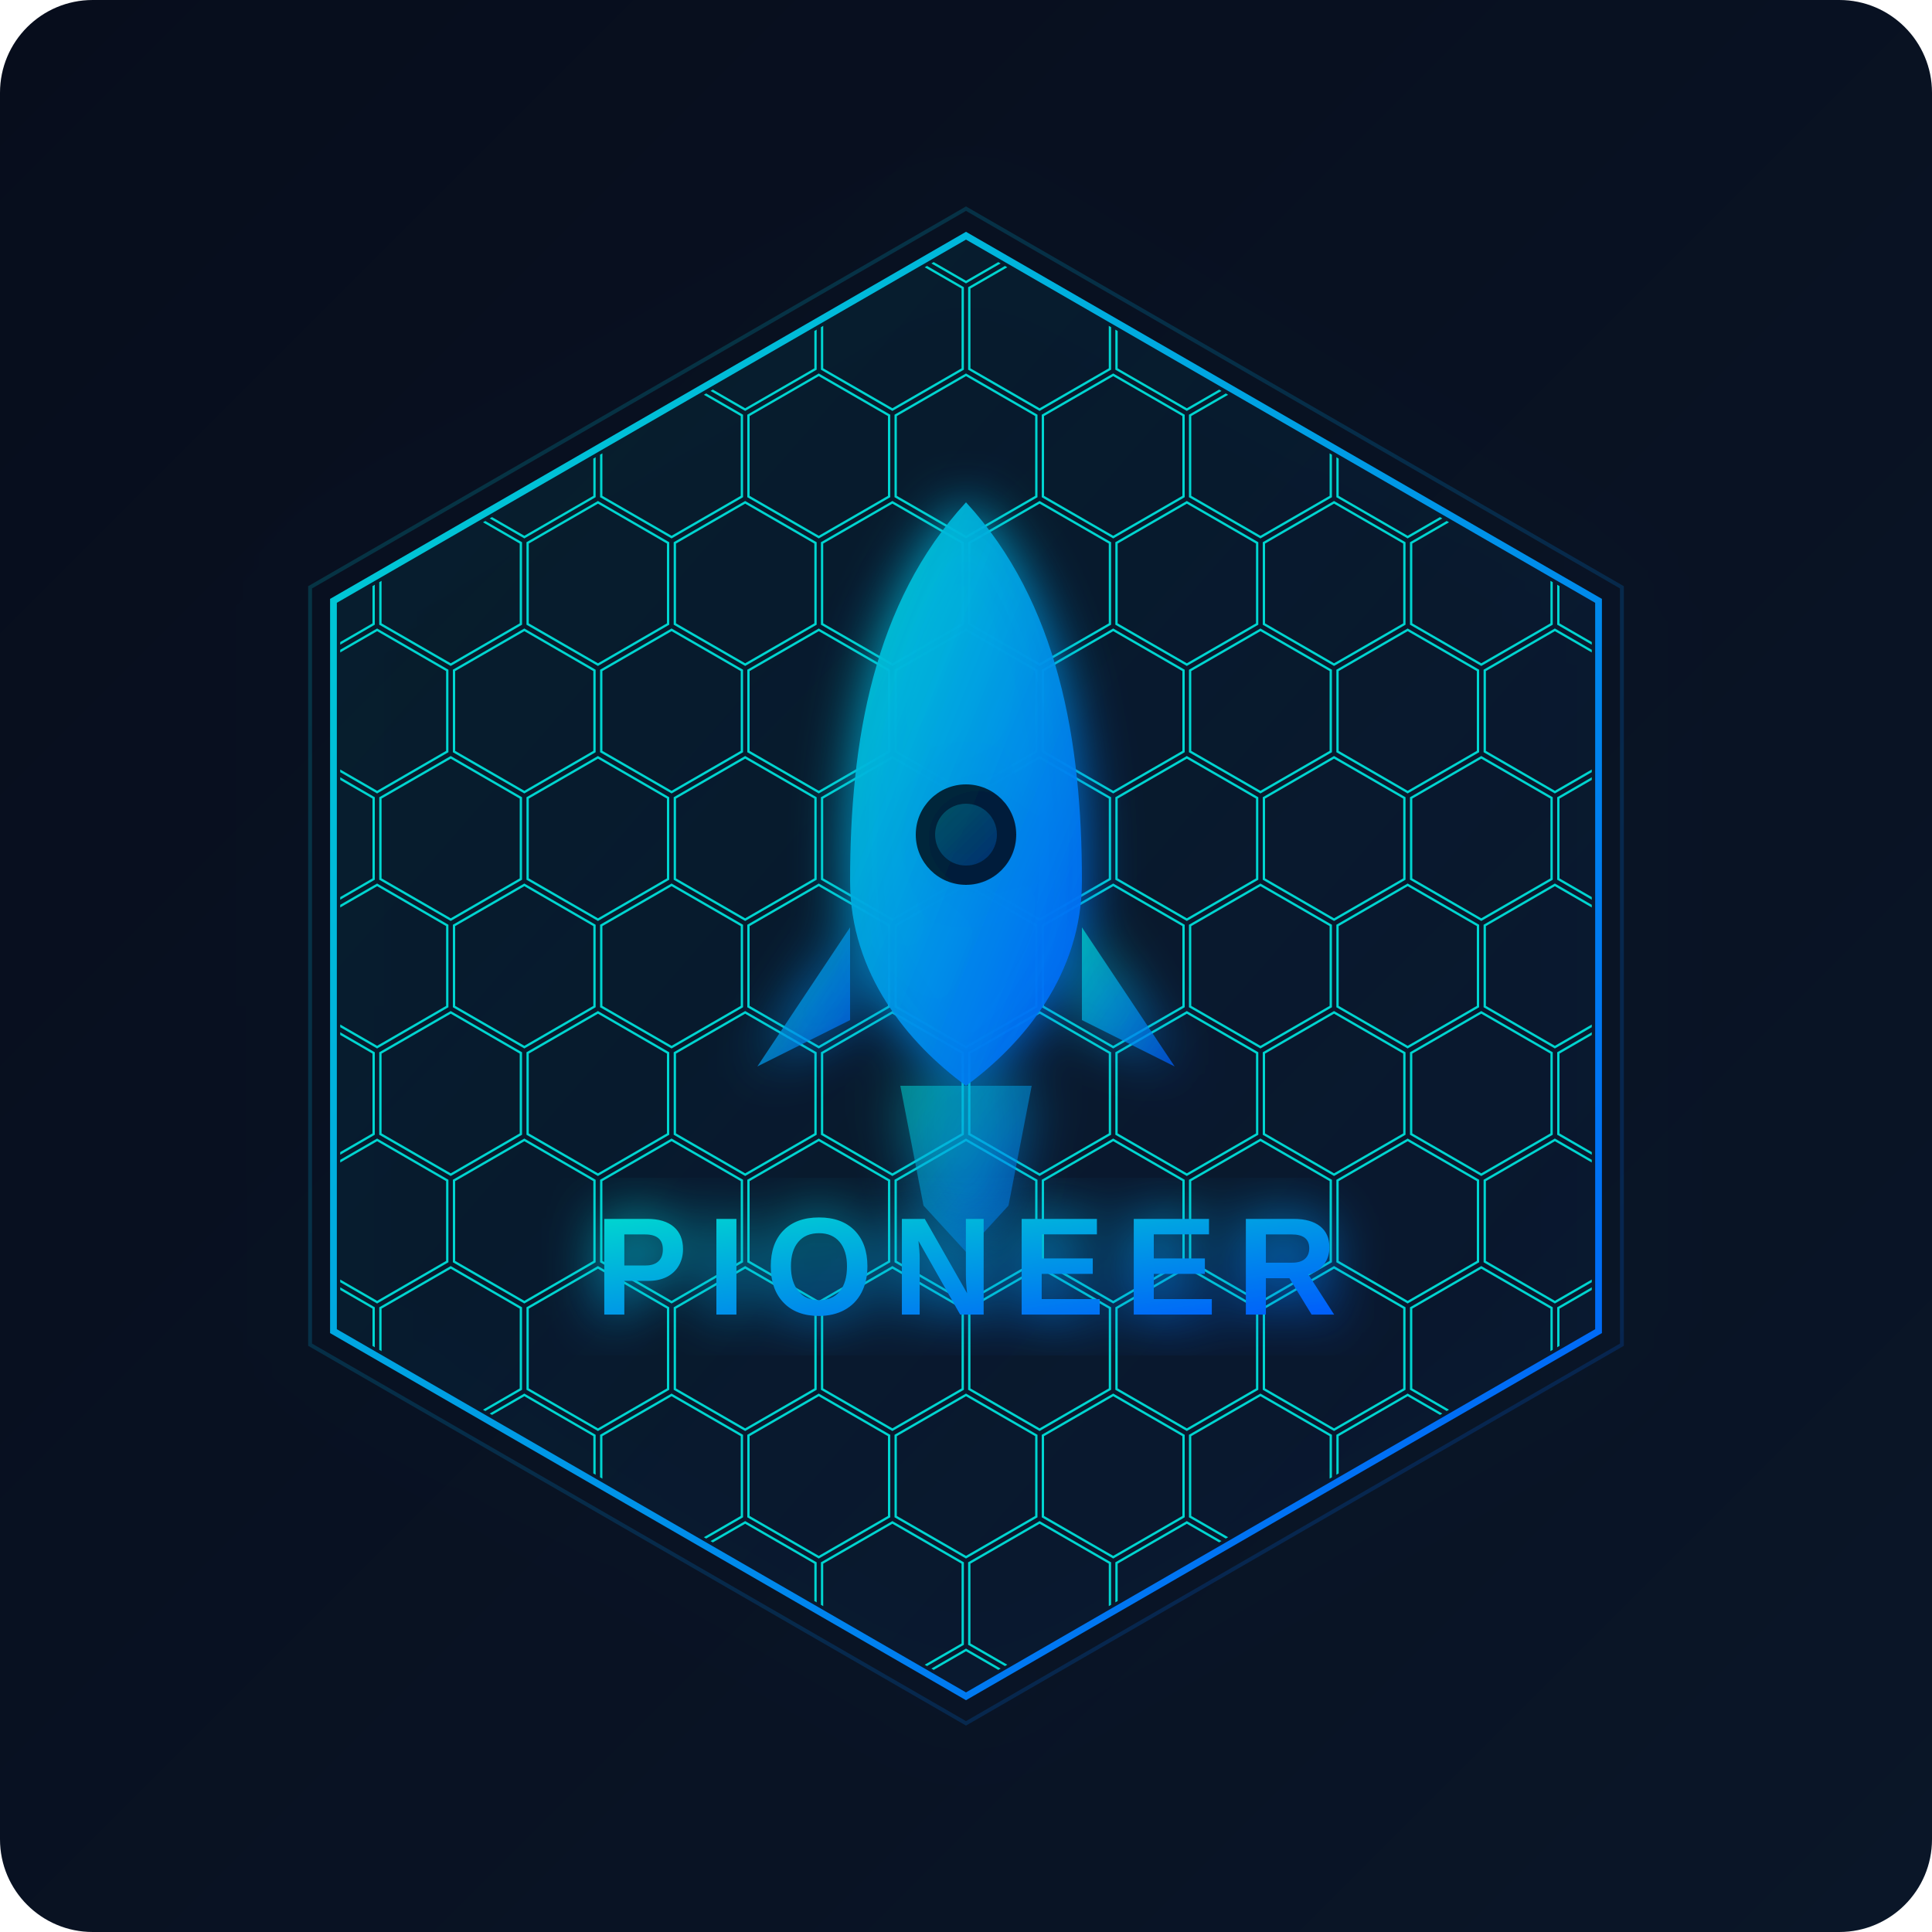
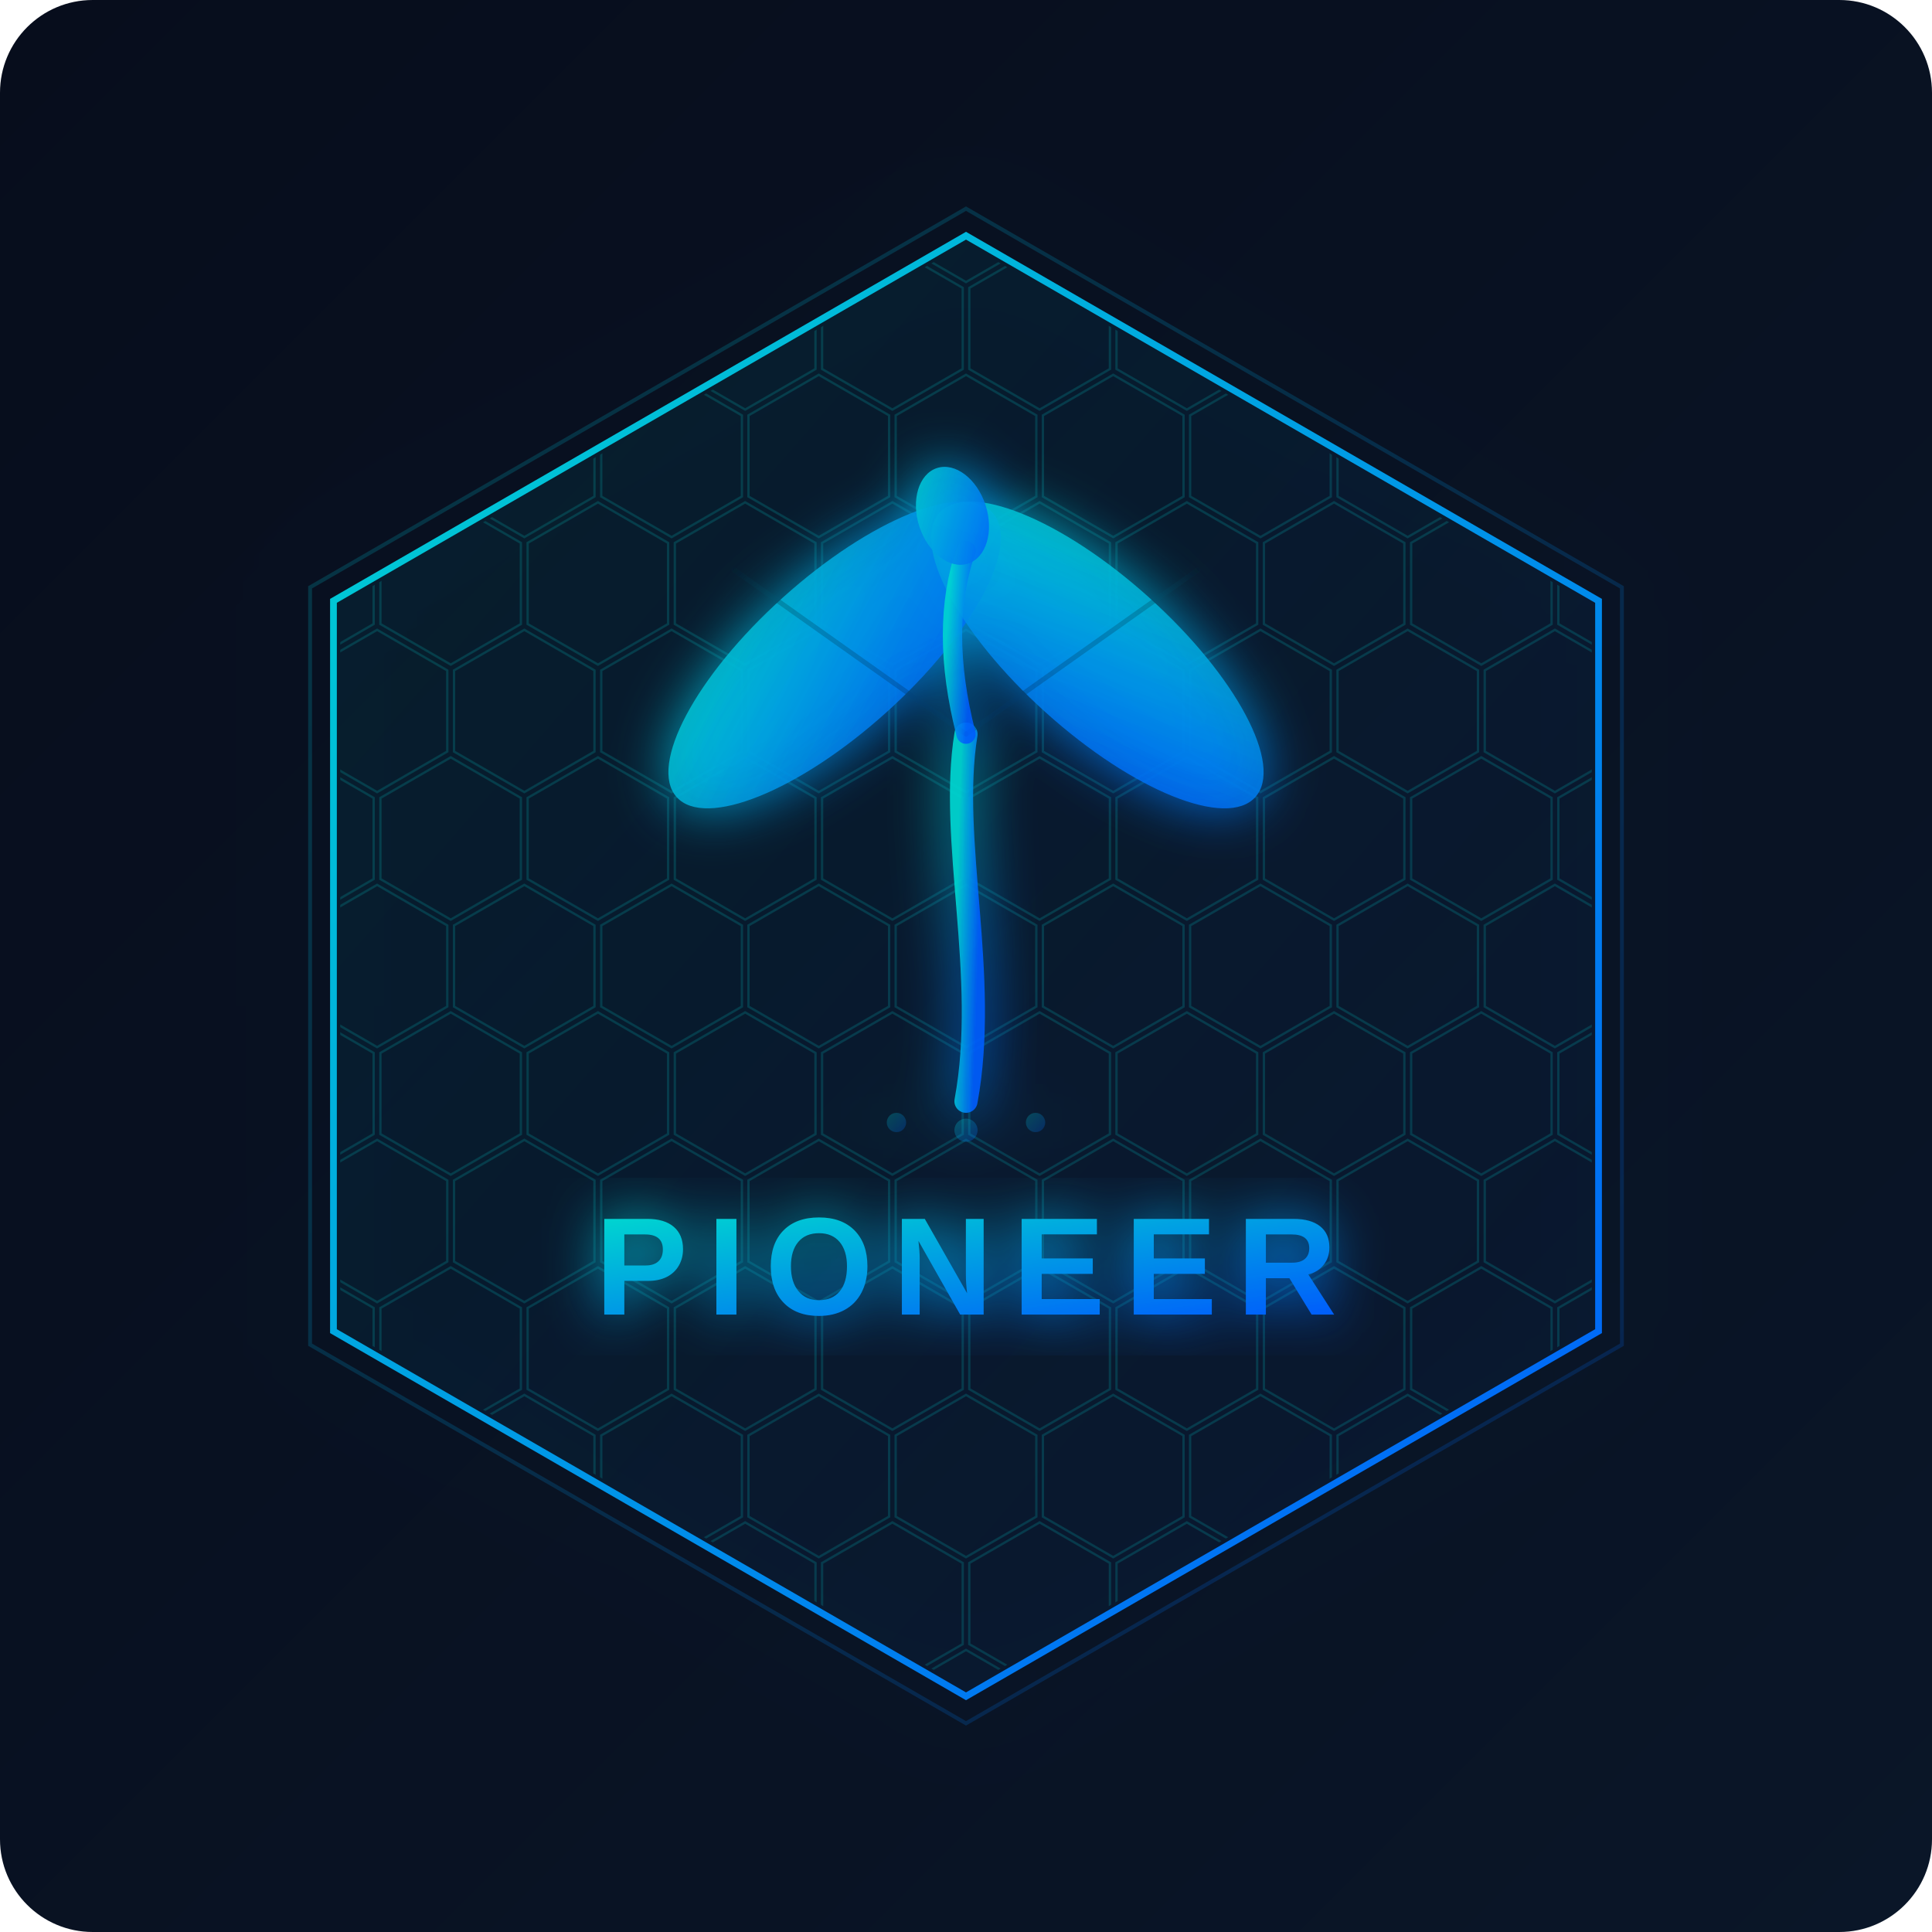
<svg xmlns="http://www.w3.org/2000/svg" viewBox="0 0 1000 1000" width="1000" height="1000">
  <defs>
    <linearGradient id="bg" x1="0%" y1="0%" x2="100%" y2="100%">
      <stop offset="0%" stop-color="#070d1c" />
      <stop offset="100%" stop-color="#0a1628" />
    </linearGradient>
    <linearGradient id="ac" x1="0%" y1="0%" x2="100%" y2="100%">
      <stop offset="0%" stop-color="#00D5D0" />
      <stop offset="100%" stop-color="#005CFC" />
    </linearGradient>
    <linearGradient id="hf" x1="0%" y1="0%" x2="100%" y2="100%">
      <stop offset="0%" stop-color="#00D5D014" />
      <stop offset="100%" stop-color="#005CFC0a" />
    </linearGradient>
    <filter id="glow" x="-40%" y="-40%" width="180%" height="180%">
      <feGaussianBlur stdDeviation="14" result="b" />
      <feMerge>
        <feMergeNode in="b" />
        <feMergeNode in="SourceGraphic" />
      </feMerge>
    </filter>
    <filter id="hglow" x="-60%" y="-60%" width="220%" height="220%">
      <feGaussianBlur stdDeviation="28" result="b" />
      <feMerge>
        <feMergeNode in="b" />
        <feMergeNode in="SourceGraphic" />
      </feMerge>
    </filter>
    <clipPath id="cl">
      <polygon points="500.0,126.0 176.1,313.0 176.1,687.0 500.0,874.0 823.9,687.0 823.9,313.0" />
    </clipPath>
  </defs>
  <rect width="1000" height="1000" rx="48" fill="url(#bg)" />
  <polygon points="500.0,108.0 160.5,304.0 160.5,696.0 500.0,892.0 839.5,696.0 839.5,304.0" fill="none" stroke="url(#ac)" stroke-width="2" opacity="0.2" filter="url(#hglow)" />
  <polygon points="500.0,122.0 172.6,311.0 172.6,689.0 500.0,878.0 827.4,689.0 827.4,311.0" fill="url(#hf)" stroke="url(#ac)" stroke-width="3.5" />
-   <g clip-path="url(#cl)" opacity="1">
+   <g clip-path="url(#cl)" opacity="0.18">
    <polygon points="500.0,62.0 463.6,83.0 463.6,125.0 500.0,146.0 536.4,125.0 536.4,83.0" fill="none" stroke="#00D5D0" stroke-width="1.2" />
    <polygon points="309.5,128.0 273.1,149.0 273.1,191.0 309.5,212.0 345.8,191.0 345.8,149.0" fill="none" stroke="#00D5D0" stroke-width="1.2" />
    <polygon points="385.7,128.0 349.3,149.0 349.3,191.0 385.7,212.0 422.1,191.0 422.1,149.0" fill="none" stroke="#00D5D0" stroke-width="1.2" />
    <polygon points="461.9,128.0 425.5,149.0 425.5,191.0 461.9,212.0 498.3,191.0 498.3,149.0" fill="none" stroke="#00D5D0" stroke-width="1.2" />
    <polygon points="538.1,128.0 501.7,149.0 501.7,191.0 538.1,212.0 574.5,191.0 574.5,149.0" fill="none" stroke="#00D5D0" stroke-width="1.2" />
    <polygon points="614.3,128.0 577.9,149.0 577.9,191.0 614.3,212.0 650.7,191.0 650.7,149.0" fill="none" stroke="#00D5D0" stroke-width="1.2" />
    <polygon points="690.5,128.0 654.2,149.0 654.2,191.0 690.5,212.0 726.9,191.0 726.9,149.0" fill="none" stroke="#00D5D0" stroke-width="1.2" />
    <polygon points="271.4,194.0 235.0,215.0 235.0,257.0 271.4,278.0 307.7,257.0 307.7,215.0" fill="none" stroke="#00D5D0" stroke-width="1.2" />
    <polygon points="347.6,194.0 311.2,215.0 311.2,257.0 347.6,278.0 384.0,257.0 384.0,215.0" fill="none" stroke="#00D5D0" stroke-width="1.2" />
    <polygon points="423.8,194.0 387.4,215.0 387.4,257.0 423.8,278.0 460.2,257.0 460.2,215.0" fill="none" stroke="#00D5D0" stroke-width="1.2" />
    <polygon points="500.0,194.0 463.6,215.0 463.6,257.0 500.0,278.0 536.4,257.0 536.4,215.0" fill="none" stroke="#00D5D0" stroke-width="1.2" />
    <polygon points="576.2,194.0 539.8,215.0 539.8,257.0 576.2,278.0 612.6,257.0 612.6,215.0" fill="none" stroke="#00D5D0" stroke-width="1.2" />
    <polygon points="652.4,194.0 616.0,215.0 616.0,257.0 652.4,278.0 688.8,257.0 688.8,215.0" fill="none" stroke="#00D5D0" stroke-width="1.2" />
    <polygon points="728.6,194.0 692.3,215.0 692.3,257.0 728.6,278.0 765.0,257.0 765.0,215.0" fill="none" stroke="#00D5D0" stroke-width="1.2" />
    <polygon points="157.1,260.0 120.7,281.0 120.7,323.0 157.1,344.0 193.4,323.0 193.4,281.0" fill="none" stroke="#00D5D0" stroke-width="1.2" />
    <polygon points="233.3,260.0 196.9,281.0 196.9,323.0 233.3,344.0 269.6,323.0 269.6,281.0" fill="none" stroke="#00D5D0" stroke-width="1.2" />
    <polygon points="309.5,260.0 273.1,281.0 273.1,323.0 309.5,344.0 345.8,323.0 345.8,281.0" fill="none" stroke="#00D5D0" stroke-width="1.2" />
    <polygon points="385.7,260.0 349.3,281.0 349.3,323.0 385.7,344.0 422.1,323.0 422.1,281.0" fill="none" stroke="#00D5D0" stroke-width="1.2" />
    <polygon points="461.9,260.0 425.5,281.0 425.5,323.0 461.9,344.0 498.3,323.0 498.3,281.0" fill="none" stroke="#00D5D0" stroke-width="1.2" />
    <polygon points="538.1,260.0 501.7,281.0 501.7,323.0 538.1,344.0 574.5,323.0 574.5,281.0" fill="none" stroke="#00D5D0" stroke-width="1.2" />
    <polygon points="614.3,260.0 577.9,281.0 577.9,323.0 614.3,344.0 650.7,323.0 650.7,281.0" fill="none" stroke="#00D5D0" stroke-width="1.2" />
    <polygon points="690.5,260.0 654.2,281.0 654.2,323.0 690.5,344.0 726.9,323.0 726.9,281.0" fill="none" stroke="#00D5D0" stroke-width="1.2" />
    <polygon points="766.7,260.0 730.4,281.0 730.4,323.0 766.7,344.0 803.1,323.0 803.1,281.0" fill="none" stroke="#00D5D0" stroke-width="1.2" />
    <polygon points="842.9,260.0 806.6,281.0 806.6,323.0 842.9,344.0 879.3,323.0 879.3,281.0" fill="none" stroke="#00D5D0" stroke-width="1.2" />
    <polygon points="195.2,326.0 158.8,347.0 158.8,389.0 195.2,410.0 231.5,389.0 231.5,347.0" fill="none" stroke="#00D5D0" stroke-width="1.2" />
    <polygon points="271.4,326.0 235.0,347.0 235.0,389.0 271.4,410.0 307.7,389.0 307.7,347.0" fill="none" stroke="#00D5D0" stroke-width="1.2" />
    <polygon points="347.6,326.0 311.2,347.0 311.2,389.0 347.6,410.0 384.0,389.0 384.0,347.0" fill="none" stroke="#00D5D0" stroke-width="1.2" />
    <polygon points="423.8,326.0 387.4,347.0 387.4,389.0 423.8,410.0 460.2,389.0 460.2,347.0" fill="none" stroke="#00D5D0" stroke-width="1.2" />
    <polygon points="500.0,326.0 463.6,347.0 463.6,389.0 500.0,410.0 536.4,389.0 536.4,347.0" fill="none" stroke="#00D5D0" stroke-width="1.2" />
    <polygon points="576.2,326.0 539.8,347.0 539.8,389.0 576.2,410.0 612.6,389.0 612.6,347.0" fill="none" stroke="#00D5D0" stroke-width="1.2" />
    <polygon points="652.4,326.0 616.0,347.0 616.0,389.0 652.4,410.0 688.8,389.0 688.8,347.0" fill="none" stroke="#00D5D0" stroke-width="1.2" />
    <polygon points="728.6,326.0 692.3,347.0 692.3,389.0 728.6,410.0 765.0,389.0 765.0,347.0" fill="none" stroke="#00D5D0" stroke-width="1.2" />
    <polygon points="804.8,326.0 768.5,347.0 768.5,389.0 804.8,410.0 841.2,389.0 841.2,347.0" fill="none" stroke="#00D5D0" stroke-width="1.2" />
    <polygon points="157.1,392.0 120.7,413.0 120.7,455.0 157.1,476.0 193.4,455.0 193.4,413.0" fill="none" stroke="#00D5D0" stroke-width="1.2" />
    <polygon points="233.3,392.0 196.9,413.0 196.9,455.0 233.3,476.0 269.6,455.0 269.6,413.0" fill="none" stroke="#00D5D0" stroke-width="1.2" />
    <polygon points="309.5,392.0 273.1,413.0 273.1,455.0 309.5,476.0 345.8,455.0 345.8,413.0" fill="none" stroke="#00D5D0" stroke-width="1.2" />
    <polygon points="385.7,392.0 349.3,413.0 349.3,455.0 385.7,476.0 422.1,455.0 422.1,413.0" fill="none" stroke="#00D5D0" stroke-width="1.2" />
    <polygon points="461.9,392.0 425.5,413.0 425.5,455.0 461.9,476.0 498.3,455.0 498.3,413.0" fill="none" stroke="#00D5D0" stroke-width="1.2" />
    <polygon points="538.1,392.0 501.7,413.0 501.7,455.0 538.1,476.0 574.5,455.0 574.5,413.0" fill="none" stroke="#00D5D0" stroke-width="1.2" />
    <polygon points="614.3,392.0 577.9,413.0 577.9,455.0 614.3,476.0 650.7,455.0 650.7,413.0" fill="none" stroke="#00D5D0" stroke-width="1.2" />
    <polygon points="690.5,392.0 654.2,413.0 654.2,455.0 690.5,476.0 726.9,455.0 726.9,413.0" fill="none" stroke="#00D5D0" stroke-width="1.2" />
    <polygon points="766.7,392.0 730.4,413.0 730.4,455.0 766.7,476.0 803.1,455.0 803.1,413.0" fill="none" stroke="#00D5D0" stroke-width="1.2" />
    <polygon points="842.9,392.0 806.6,413.0 806.6,455.0 842.9,476.0 879.3,455.0 879.3,413.0" fill="none" stroke="#00D5D0" stroke-width="1.2" />
    <polygon points="118.9,458.0 82.6,479.0 82.6,521.0 118.9,542.0 155.3,521.0 155.3,479.0" fill="none" stroke="#00D5D0" stroke-width="1.2" />
    <polygon points="195.2,458.0 158.8,479.0 158.8,521.0 195.2,542.0 231.5,521.0 231.5,479.0" fill="none" stroke="#00D5D0" stroke-width="1.2" />
    <polygon points="271.4,458.0 235.0,479.0 235.0,521.0 271.4,542.0 307.7,521.0 307.7,479.0" fill="none" stroke="#00D5D0" stroke-width="1.2" />
    <polygon points="347.6,458.0 311.2,479.0 311.2,521.0 347.6,542.0 384.0,521.0 384.0,479.0" fill="none" stroke="#00D5D0" stroke-width="1.2" />
    <polygon points="423.8,458.0 387.4,479.0 387.4,521.0 423.8,542.0 460.2,521.0 460.2,479.0" fill="none" stroke="#00D5D0" stroke-width="1.2" />
    <polygon points="500.0,458.0 463.6,479.0 463.6,521.0 500.0,542.0 536.4,521.0 536.4,479.0" fill="none" stroke="#00D5D0" stroke-width="1.2" />
    <polygon points="576.2,458.0 539.8,479.0 539.8,521.0 576.2,542.0 612.6,521.0 612.6,479.0" fill="none" stroke="#00D5D0" stroke-width="1.2" />
    <polygon points="652.4,458.0 616.0,479.0 616.0,521.0 652.4,542.0 688.8,521.0 688.8,479.0" fill="none" stroke="#00D5D0" stroke-width="1.2" />
    <polygon points="728.6,458.0 692.3,479.0 692.3,521.0 728.6,542.0 765.0,521.0 765.0,479.0" fill="none" stroke="#00D5D0" stroke-width="1.2" />
    <polygon points="804.8,458.0 768.5,479.0 768.5,521.0 804.8,542.0 841.2,521.0 841.2,479.0" fill="none" stroke="#00D5D0" stroke-width="1.2" />
    <polygon points="881.1,458.0 844.7,479.0 844.7,521.0 881.1,542.0 917.4,521.0 917.4,479.0" fill="none" stroke="#00D5D0" stroke-width="1.2" />
    <polygon points="157.1,524.0 120.7,545.0 120.7,587.0 157.1,608.0 193.4,587.0 193.4,545.0" fill="none" stroke="#00D5D0" stroke-width="1.2" />
    <polygon points="233.3,524.0 196.9,545.0 196.9,587.0 233.3,608.0 269.6,587.0 269.6,545.0" fill="none" stroke="#00D5D0" stroke-width="1.2" />
    <polygon points="309.5,524.0 273.1,545.0 273.1,587.0 309.5,608.0 345.8,587.0 345.8,545.0" fill="none" stroke="#00D5D0" stroke-width="1.2" />
    <polygon points="385.7,524.0 349.3,545.0 349.3,587.0 385.7,608.0 422.1,587.0 422.1,545.0" fill="none" stroke="#00D5D0" stroke-width="1.2" />
    <polygon points="461.9,524.0 425.5,545.0 425.5,587.0 461.9,608.0 498.3,587.0 498.3,545.0" fill="none" stroke="#00D5D0" stroke-width="1.2" />
    <polygon points="538.1,524.0 501.7,545.0 501.7,587.0 538.1,608.0 574.5,587.0 574.5,545.0" fill="none" stroke="#00D5D0" stroke-width="1.2" />
    <polygon points="614.3,524.0 577.9,545.0 577.9,587.0 614.3,608.0 650.7,587.0 650.7,545.0" fill="none" stroke="#00D5D0" stroke-width="1.2" />
    <polygon points="690.5,524.0 654.2,545.0 654.2,587.0 690.5,608.0 726.9,587.0 726.9,545.0" fill="none" stroke="#00D5D0" stroke-width="1.2" />
    <polygon points="766.7,524.0 730.4,545.0 730.4,587.0 766.7,608.0 803.1,587.0 803.1,545.0" fill="none" stroke="#00D5D0" stroke-width="1.2" />
    <polygon points="842.9,524.0 806.6,545.0 806.6,587.0 842.9,608.0 879.3,587.0 879.3,545.0" fill="none" stroke="#00D5D0" stroke-width="1.2" />
    <polygon points="195.2,590.0 158.8,611.0 158.8,653.0 195.2,674.0 231.5,653.0 231.5,611.0" fill="none" stroke="#00D5D0" stroke-width="1.2" />
    <polygon points="271.4,590.0 235.0,611.0 235.0,653.0 271.4,674.0 307.7,653.0 307.7,611.0" fill="none" stroke="#00D5D0" stroke-width="1.2" />
    <polygon points="347.6,590.0 311.2,611.0 311.2,653.0 347.6,674.0 384.0,653.0 384.0,611.0" fill="none" stroke="#00D5D0" stroke-width="1.2" />
    <polygon points="423.8,590.0 387.4,611.0 387.4,653.0 423.8,674.0 460.2,653.0 460.2,611.0" fill="none" stroke="#00D5D0" stroke-width="1.2" />
    <polygon points="500.0,590.0 463.6,611.0 463.6,653.0 500.0,674.0 536.4,653.0 536.4,611.0" fill="none" stroke="#00D5D0" stroke-width="1.2" />
    <polygon points="576.2,590.0 539.8,611.0 539.8,653.0 576.2,674.0 612.6,653.0 612.6,611.0" fill="none" stroke="#00D5D0" stroke-width="1.2" />
    <polygon points="652.4,590.0 616.0,611.0 616.0,653.0 652.4,674.0 688.8,653.0 688.8,611.0" fill="none" stroke="#00D5D0" stroke-width="1.2" />
    <polygon points="728.6,590.0 692.3,611.0 692.3,653.0 728.6,674.0 765.0,653.0 765.0,611.0" fill="none" stroke="#00D5D0" stroke-width="1.2" />
    <polygon points="804.8,590.0 768.5,611.0 768.5,653.0 804.8,674.0 841.2,653.0 841.2,611.0" fill="none" stroke="#00D5D0" stroke-width="1.2" />
    <polygon points="157.1,656.0 120.7,677.0 120.7,719.0 157.1,740.0 193.4,719.0 193.4,677.0" fill="none" stroke="#00D5D0" stroke-width="1.2" />
    <polygon points="233.3,656.0 196.9,677.0 196.9,719.0 233.3,740.0 269.6,719.0 269.6,677.0" fill="none" stroke="#00D5D0" stroke-width="1.2" />
    <polygon points="309.5,656.0 273.1,677.0 273.1,719.0 309.5,740.0 345.8,719.0 345.8,677.0" fill="none" stroke="#00D5D0" stroke-width="1.2" />
    <polygon points="385.7,656.0 349.3,677.0 349.3,719.0 385.7,740.0 422.1,719.0 422.1,677.0" fill="none" stroke="#00D5D0" stroke-width="1.2" />
    <polygon points="461.9,656.0 425.5,677.0 425.5,719.0 461.9,740.0 498.3,719.0 498.3,677.0" fill="none" stroke="#00D5D0" stroke-width="1.2" />
    <polygon points="538.1,656.0 501.7,677.0 501.7,719.0 538.1,740.0 574.5,719.0 574.5,677.0" fill="none" stroke="#00D5D0" stroke-width="1.2" />
    <polygon points="614.3,656.0 577.9,677.0 577.9,719.0 614.3,740.0 650.7,719.0 650.7,677.0" fill="none" stroke="#00D5D0" stroke-width="1.2" />
    <polygon points="690.5,656.0 654.2,677.0 654.2,719.0 690.5,740.0 726.9,719.0 726.9,677.0" fill="none" stroke="#00D5D0" stroke-width="1.2" />
    <polygon points="766.7,656.0 730.4,677.0 730.4,719.0 766.7,740.0 803.1,719.0 803.1,677.0" fill="none" stroke="#00D5D0" stroke-width="1.2" />
    <polygon points="842.9,656.0 806.6,677.0 806.6,719.0 842.9,740.0 879.3,719.0 879.3,677.0" fill="none" stroke="#00D5D0" stroke-width="1.2" />
    <polygon points="271.4,722.0 235.0,743.0 235.0,785.0 271.4,806.0 307.7,785.0 307.7,743.0" fill="none" stroke="#00D5D0" stroke-width="1.2" />
    <polygon points="347.6,722.0 311.2,743.0 311.2,785.0 347.6,806.0 384.0,785.0 384.0,743.0" fill="none" stroke="#00D5D0" stroke-width="1.2" />
    <polygon points="423.8,722.0 387.4,743.0 387.4,785.0 423.8,806.0 460.2,785.0 460.2,743.0" fill="none" stroke="#00D5D0" stroke-width="1.2" />
    <polygon points="500.0,722.0 463.6,743.0 463.6,785.0 500.0,806.0 536.4,785.0 536.4,743.0" fill="none" stroke="#00D5D0" stroke-width="1.2" />
    <polygon points="576.2,722.0 539.8,743.0 539.8,785.0 576.2,806.0 612.6,785.0 612.6,743.0" fill="none" stroke="#00D5D0" stroke-width="1.2" />
    <polygon points="652.4,722.0 616.0,743.0 616.0,785.0 652.4,806.0 688.8,785.0 688.8,743.0" fill="none" stroke="#00D5D0" stroke-width="1.2" />
    <polygon points="728.6,722.0 692.3,743.0 692.3,785.0 728.6,806.0 765.0,785.0 765.0,743.0" fill="none" stroke="#00D5D0" stroke-width="1.2" />
    <polygon points="309.5,788.0 273.1,809.0 273.1,851.0 309.5,872.0 345.8,851.0 345.8,809.0" fill="none" stroke="#00D5D0" stroke-width="1.2" />
    <polygon points="385.7,788.0 349.3,809.0 349.3,851.0 385.7,872.0 422.1,851.0 422.1,809.0" fill="none" stroke="#00D5D0" stroke-width="1.2" />
    <polygon points="461.9,788.0 425.5,809.0 425.5,851.0 461.9,872.0 498.3,851.0 498.3,809.0" fill="none" stroke="#00D5D0" stroke-width="1.2" />
    <polygon points="538.1,788.0 501.7,809.0 501.7,851.0 538.1,872.0 574.5,851.0 574.5,809.0" fill="none" stroke="#00D5D0" stroke-width="1.2" />
    <polygon points="614.3,788.0 577.9,809.0 577.9,851.0 614.3,872.0 650.7,851.0 650.7,809.0" fill="none" stroke="#00D5D0" stroke-width="1.2" />
    <polygon points="690.5,788.0 654.2,809.0 654.2,851.0 690.5,872.0 726.9,851.0 726.9,809.0" fill="none" stroke="#00D5D0" stroke-width="1.2" />
    <polygon points="500.0,854.0 463.6,875.0 463.6,917.0 500.0,938.0 536.4,917.0 536.4,875.0" fill="none" stroke="#00D5D0" stroke-width="1.2" />
  </g>
-   <g filter="url(#glow)" transform="translate(500,420)">
-     <path d="M0,-160 C-48,-108 -60,-36 -60,36 C-60,84 -30,120 0,142 C30,120 60,84 60,36 C60,-36 48,-108 0,-160Z" fill="url(#ac)" opacity="0.92" />
-     <circle cx="0" cy="12" r="26" fill="#060d1c" opacity="0.85" />
-     <circle cx="0" cy="12" r="16" fill="url(#ac)" opacity="0.28" />
-     <path d="M-60,60 L-108,132 L-60,108Z" fill="url(#ac)" opacity="0.72" />
-     <path d="M60,60 L108,132 L60,108Z" fill="url(#ac)" opacity="0.72" />
-     <path d="M-34,142 L-22,204 L0,228 L22,204 L34,142Z" fill="url(#ac)" opacity="0.52" />
+   <g filter="url(#glow)" transform="translate(500,415)">
+     <path d="M0,155 C12,90 -9,20 0,-35" fill="none" stroke="url(#ac)" stroke-width="12" stroke-linecap="round" opacity="0.92" />
+     <ellipse cx="-68" cy="-76" rx="110" ry="40" fill="url(#ac)" opacity="0.84" transform="rotate(-42 -68 -76)" />
+     <ellipse cx="68" cy="-76" rx="110" ry="40" fill="url(#ac)" opacity="0.84" transform="rotate(42 68 -76)" />
+     <line x1="0" y1="-35" x2="-120" y2="-120" stroke="#060d1c" stroke-width="2.5" opacity="0.2" stroke-linecap="round" />
+     <line x1="0" y1="-35" x2="120" y2="-120" stroke="#060d1c" stroke-width="2.5" opacity="0.2" stroke-linecap="round" />
+     <path d="M0,-35 Q-14,-90 0,-130" fill="none" stroke="url(#ac)" stroke-width="10" stroke-linecap="round" opacity="0.9" />
+     <ellipse cx="-7" cy="-148" rx="18" ry="26" fill="url(#ac)" opacity="0.9" transform="rotate(-18 -7 -148)" />
+     <line x1="-85" y1="160" x2="85" y2="160" stroke="url(#ac)" stroke-width="3.5" stroke-linecap="round" opacity="0.32" />
+     <circle cx="-36" cy="166" r="5" fill="url(#ac)" opacity="0.25" />
+     <circle cx="0" cy="170" r="6" fill="url(#ac)" opacity="0.28" />
+     <circle cx="36" cy="166" r="5" fill="url(#ac)" opacity="0.25" />
  </g>
  <text x="500" y="660" text-anchor="middle" dominant-baseline="middle" font-family="Arial Black, Arial, sans-serif" font-size="72" font-weight="900" letter-spacing="10" fill="url(#ac)" filter="url(#glow)">PIONEER</text>
</svg>
